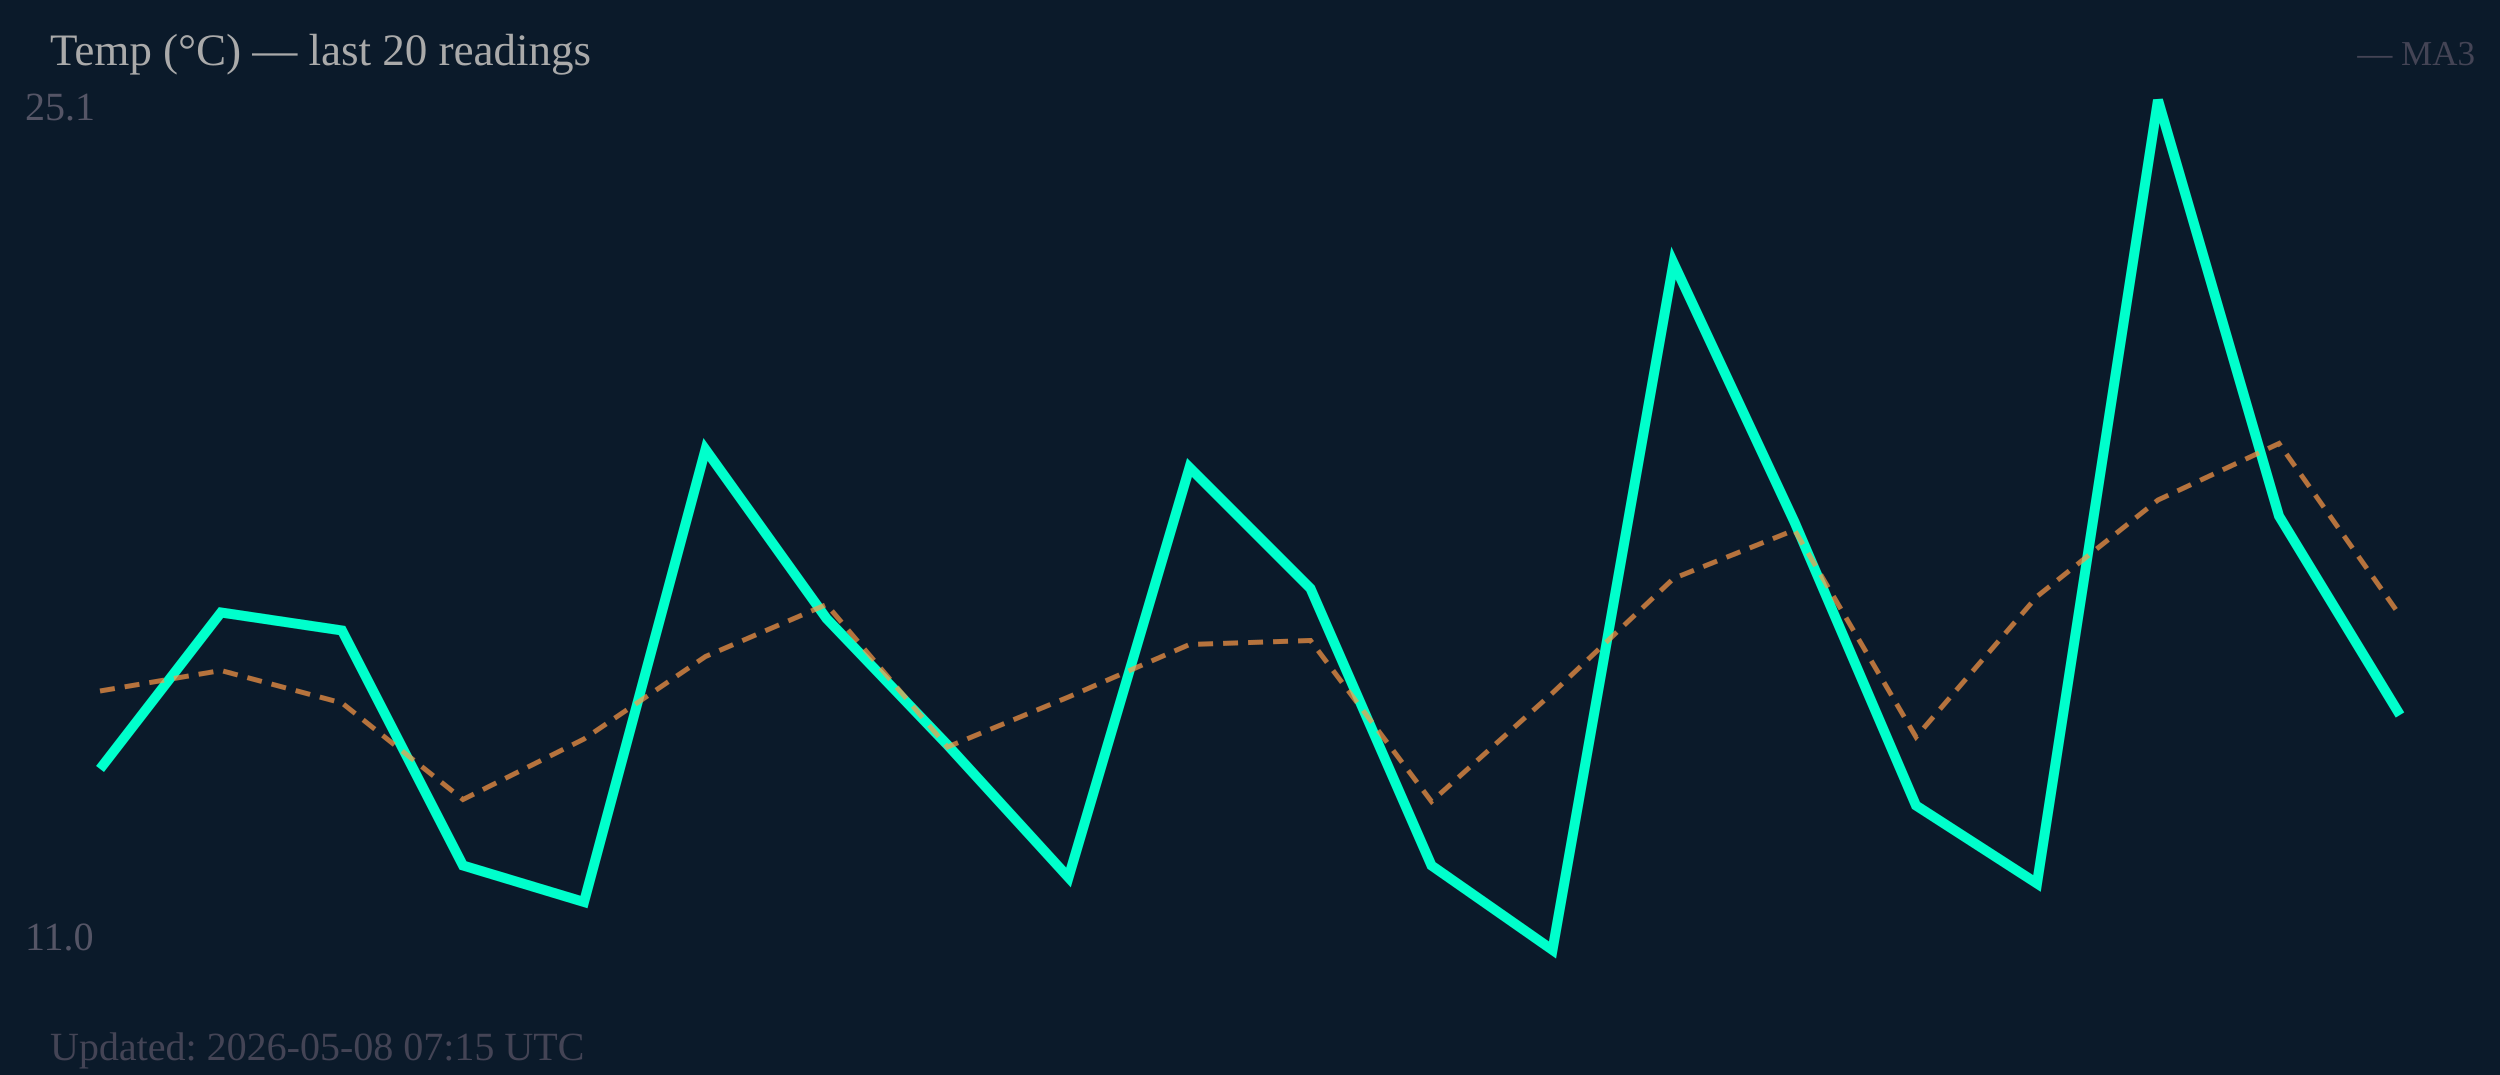
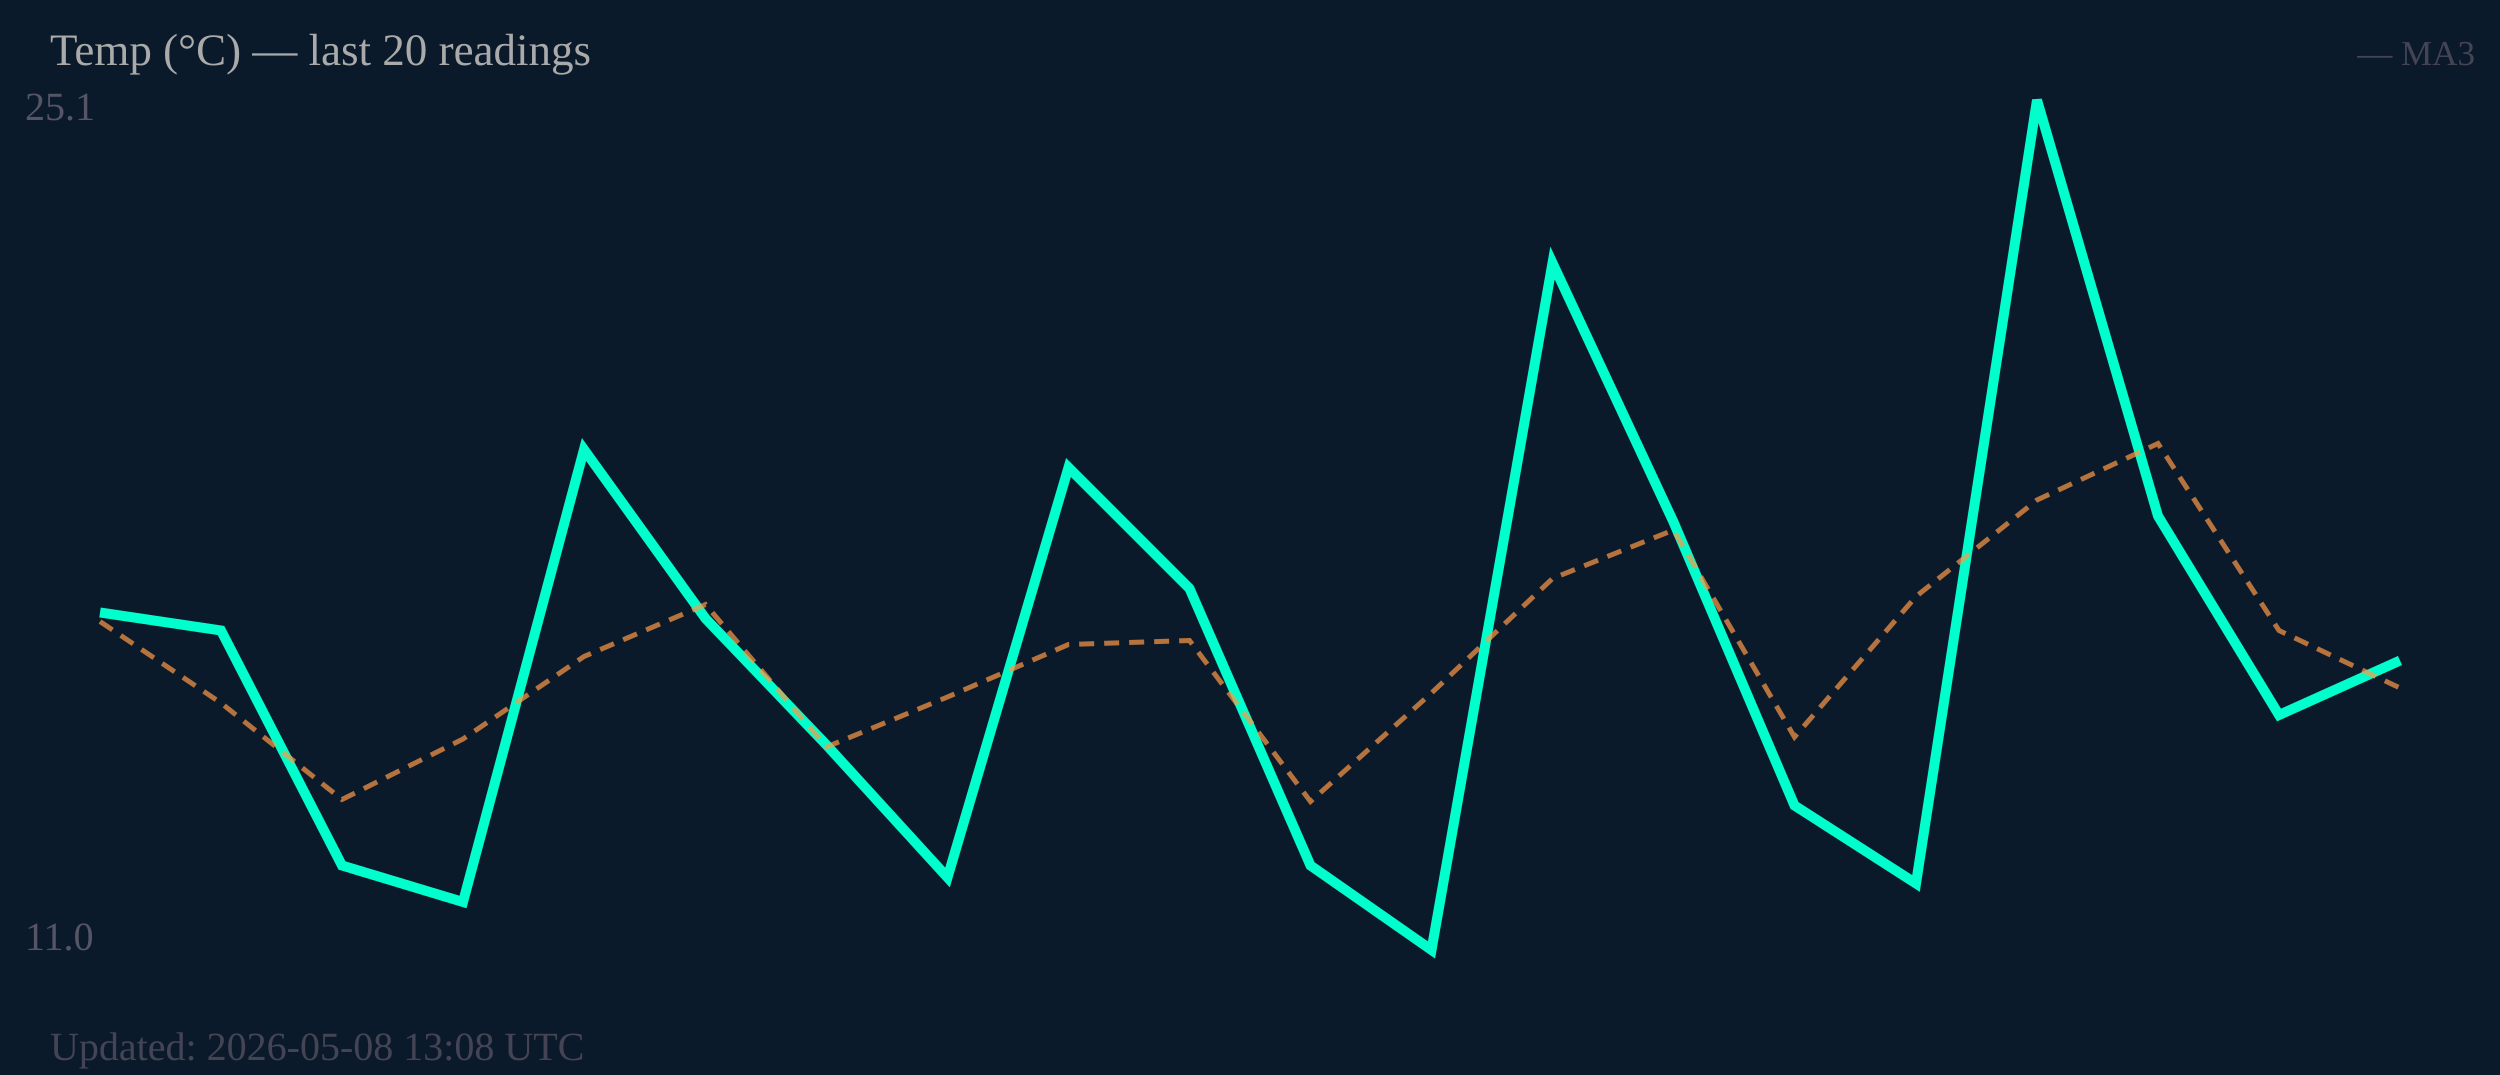
<svg xmlns="http://www.w3.org/2000/svg" width="500" height="215" viewBox="0 0 500 215">
  <rect width="500" height="215" fill="#0b1a2a" />
  <text x="5" y="24" font-size="8" fill="#556">25.1</text>
  <text x="5" y="190" font-size="8" fill="#556">11.0</text>
-   <polyline fill="none" stroke="#00ffcc" stroke-width="2" points="20.0,153.8 44.2,122.5 68.4,126.1 92.6,173.1 116.8,180.4 141.1,89.9 165.3,123.7 189.5,149.0 213.7,175.5 237.9,93.5 262.1,117.7 286.3,173.1 310.5,190.0 334.7,52.6 358.9,104.4 383.2,161.1 407.4,176.7 431.6,20.0 455.8,103.2 480.0,143.0" />
-   <polyline fill="none" stroke="#ff9944" stroke-width="1" stroke-dasharray="3,2" opacity="0.7" points="20.0,138.2 44.2,134.1 68.4,140.6 92.6,159.9 116.8,147.8 141.1,131.3 165.3,120.9 189.5,149.4 213.7,139.4 237.9,128.9 262.1,128.1 286.3,160.3 310.5,138.6 334.7,115.7 358.9,106.0 383.2,147.4 407.4,119.3 431.6,100.0 455.8,88.7 480.0,123.1" />
+   <polyline fill="none" stroke="#00ffcc" stroke-width="2" points="20.0,122.5 44.2,126.1 68.4,173.1 92.6,180.4 116.8,89.9 141.1,123.7 165.3,149.0 189.5,175.5 213.7,93.5 237.9,117.7 262.1,173.1 286.3,190.0 310.5,52.6 334.7,104.4 358.9,161.1 383.2,176.7 407.4,20.0 431.6,103.2 455.8,143.0 480.0,132.1" />
+   <polyline fill="none" stroke="#ff9944" stroke-width="1" stroke-dasharray="3,2" opacity="0.7" points="20.0,124.3 44.2,140.6 68.4,159.9 92.6,147.8 116.8,131.3 141.1,120.9 165.3,149.4 189.5,139.4 213.7,128.9 237.9,128.1 262.1,160.3 286.3,138.6 310.5,115.7 334.7,106.0 358.9,147.4 383.2,119.3 407.4,100.0 431.6,88.7 455.8,126.1 480.0,137.6" />
  <text x="10" y="13" font-size="9" fill="#aaa">Temp (°C) — last 20 readings</text>
  <text x="495" y="13" font-size="7" fill="#445" text-anchor="end">— MA3</text>
-   <text x="10" y="212" font-size="8" fill="#445">Updated: 2026-05-08 07:15 UTC</text>
+   <text x="10" y="212" font-size="8" fill="#445">Updated: 2026-05-08 13:08 UTC</text>
</svg>
